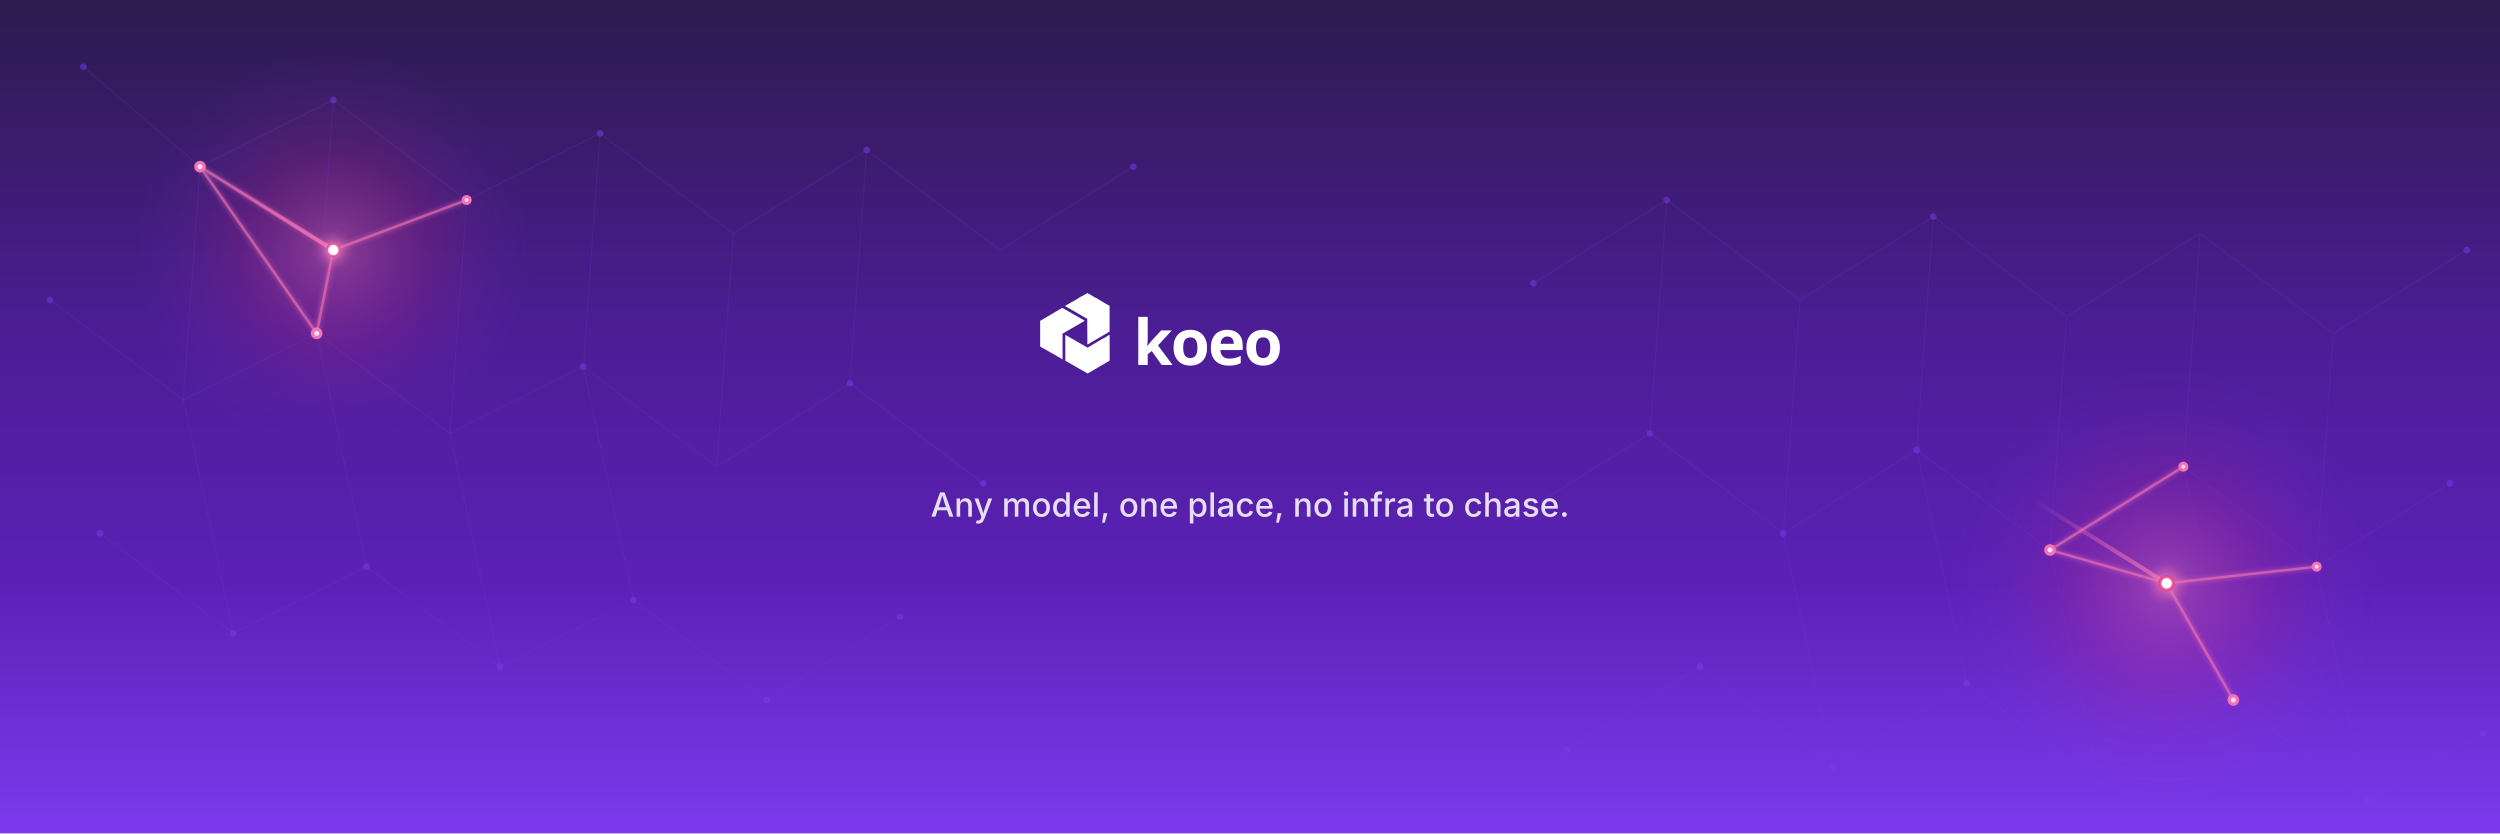
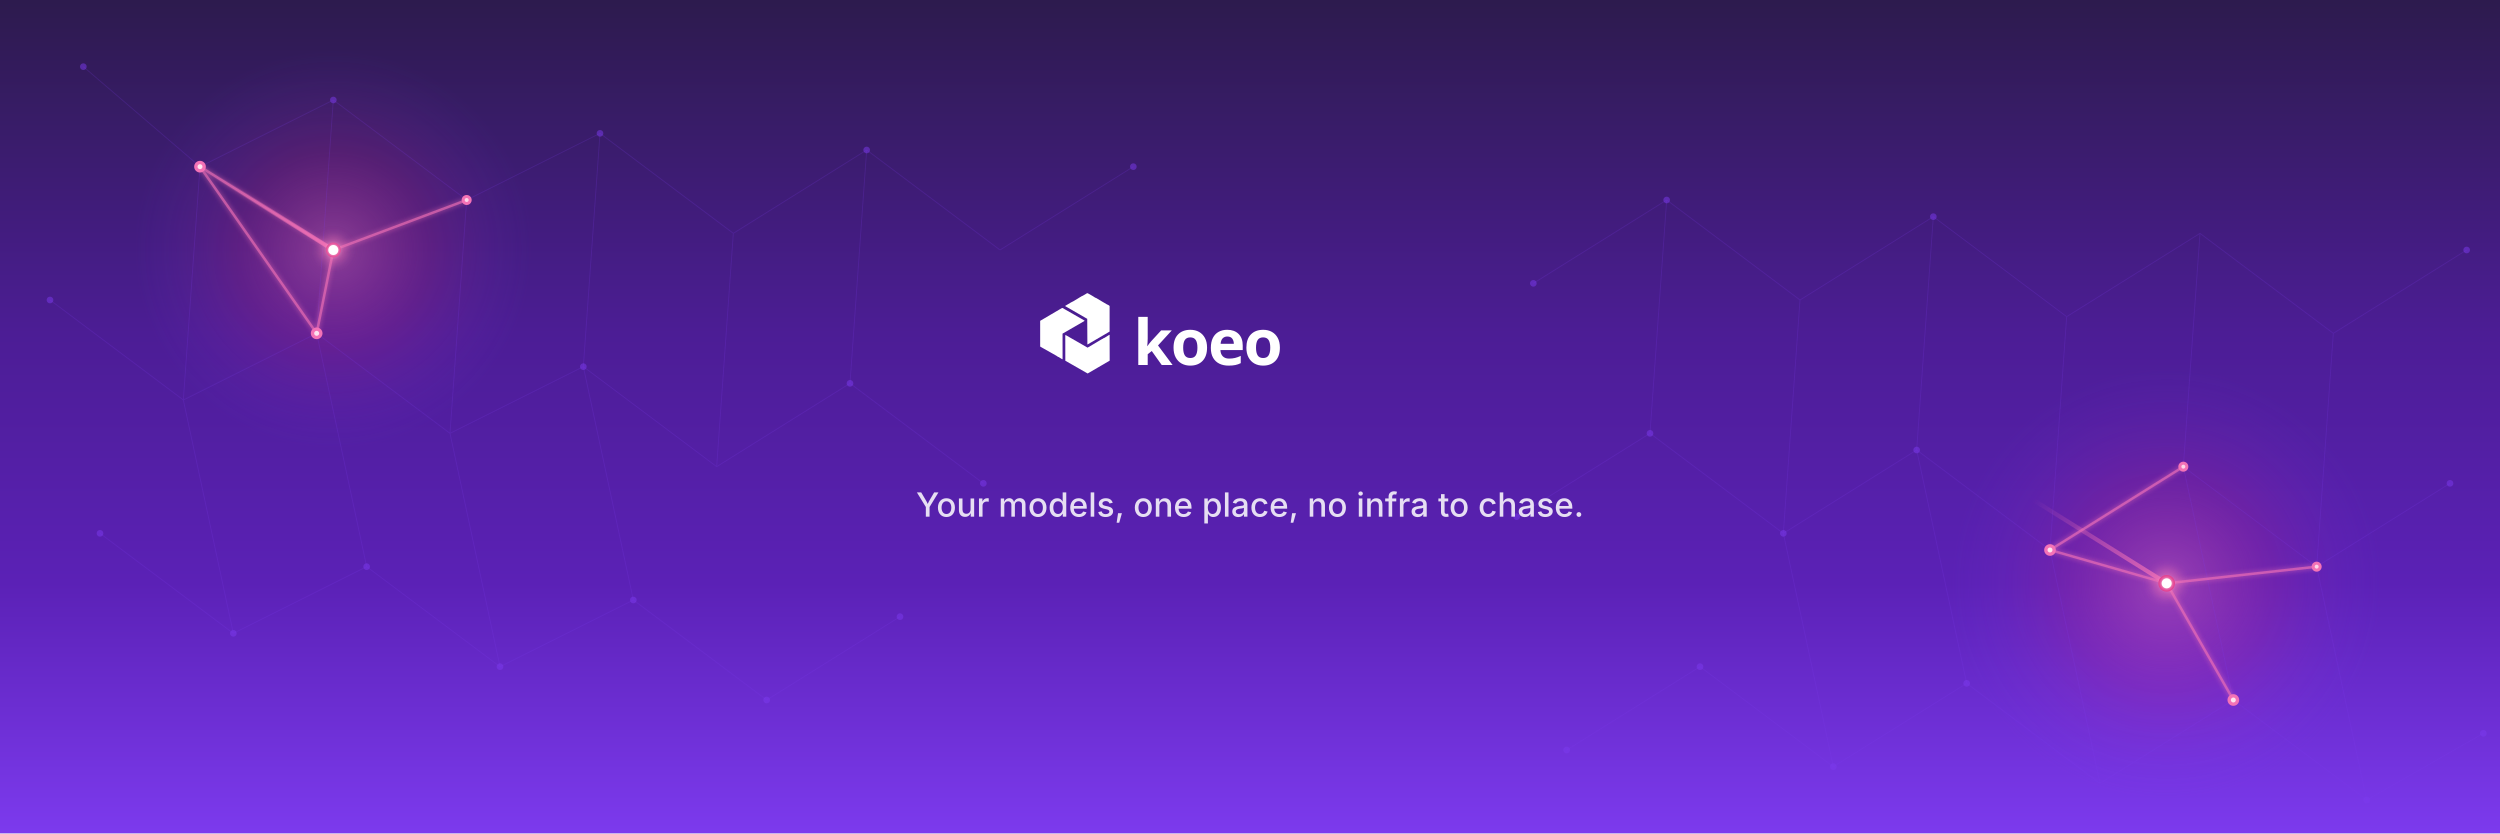
<svg xmlns="http://www.w3.org/2000/svg" width="1500" height="500" viewBox="0 0 1500 500" fill="none">
  <defs>
    <linearGradient id="bg" x1="0%" y1="0%" x2="0%" y2="100%">
      <stop offset="0%" stop-color="#2D1B4E" />
      <stop offset="40%" stop-color="#4C1D95" />
      <stop offset="70%" stop-color="#5B21B6" />
      <stop offset="100%" stop-color="#7C3AED" />
    </linearGradient>
    <filter id="glow" x="-50%" y="-50%" width="200%" height="200%">
      <feGaussianBlur stdDeviation="1.5" result="blur" />
      <feMerge>
        <feMergeNode in="blur" />
        <feMergeNode in="SourceGraphic" />
      </feMerge>
    </filter>
    <filter id="nodeGlow" x="-100%" y="-100%" width="300%" height="300%">
      <feGaussianBlur stdDeviation="3" />
    </filter>
    <radialGradient id="hs1" cx="200" cy="150" r="120" gradientUnits="userSpaceOnUse">
      <stop offset="0%" stop-color="#F472B6" stop-opacity="0.4" />
      <stop offset="50%" stop-color="#E02F87" stop-opacity="0.15" />
      <stop offset="100%" stop-color="#7C3AED" stop-opacity="0" />
    </radialGradient>
    <radialGradient id="hs2" cx="1300" cy="350" r="130" gradientUnits="userSpaceOnUse">
      <stop offset="0%" stop-color="#F472B6" stop-opacity="0.4" />
      <stop offset="50%" stop-color="#E02F87" stop-opacity="0.15" />
      <stop offset="100%" stop-color="#7C3AED" stop-opacity="0" />
    </radialGradient>
    <linearGradient id="t1" x1="120" y1="100" x2="200" y2="150" gradientUnits="userSpaceOnUse">
      <stop offset="0%" stop-color="#F472B6" stop-opacity="0" />
      <stop offset="100%" stop-color="#F472B6" stop-opacity="0.8" />
    </linearGradient>
    <linearGradient id="t2" x1="1220" y1="300" x2="1300" y2="350" gradientUnits="userSpaceOnUse">
      <stop offset="0%" stop-color="#F472B6" stop-opacity="0" />
      <stop offset="100%" stop-color="#F472B6" stop-opacity="0.8" />
    </linearGradient>
  </defs>
  <rect width="1500" height="500" fill="url(#bg)" />
  <circle cx="200" cy="150" r="120" fill="url(#hs1)" />
  <circle cx="1300" cy="350" r="130" fill="url(#hs2)" />
  <g stroke="#7C3AED" stroke-width="0.5" opacity="0.2">
    <line x1="50" y1="40" x2="120" y2="100" />
    <line x1="120" y1="100" x2="200" y2="60" />
    <line x1="200" y1="60" x2="280" y2="120" />
    <line x1="280" y1="120" x2="360" y2="80" />
    <line x1="360" y1="80" x2="440" y2="140" />
    <line x1="440" y1="140" x2="520" y2="90" />
    <line x1="520" y1="90" x2="600" y2="150" />
    <line x1="600" y1="150" x2="680" y2="100" />
    <line x1="920" y1="170" x2="1000" y2="120" />
    <line x1="1000" y1="120" x2="1080" y2="180" />
    <line x1="1080" y1="180" x2="1160" y2="130" />
    <line x1="1160" y1="130" x2="1240" y2="190" />
    <line x1="1240" y1="190" x2="1320" y2="140" />
    <line x1="1320" y1="140" x2="1400" y2="200" />
    <line x1="1400" y1="200" x2="1480" y2="150" />
    <line x1="30" y1="180" x2="110" y2="240" />
    <line x1="110" y1="240" x2="190" y2="200" />
    <line x1="190" y1="200" x2="270" y2="260" />
    <line x1="270" y1="260" x2="350" y2="220" />
    <line x1="350" y1="220" x2="430" y2="280" />
    <line x1="430" y1="280" x2="510" y2="230" />
    <line x1="510" y1="230" x2="590" y2="290" />
    <line x1="910" y1="310" x2="990" y2="260" />
    <line x1="990" y1="260" x2="1070" y2="320" />
    <line x1="1070" y1="320" x2="1150" y2="270" />
    <line x1="1150" y1="270" x2="1230" y2="330" />
    <line x1="1230" y1="330" x2="1310" y2="280" />
    <line x1="1310" y1="280" x2="1390" y2="340" />
    <line x1="1390" y1="340" x2="1470" y2="290" />
    <line x1="60" y1="320" x2="140" y2="380" />
    <line x1="140" y1="380" x2="220" y2="340" />
    <line x1="220" y1="340" x2="300" y2="400" />
    <line x1="300" y1="400" x2="380" y2="360" />
    <line x1="380" y1="360" x2="460" y2="420" />
    <line x1="460" y1="420" x2="540" y2="370" />
    <line x1="940" y1="450" x2="1020" y2="400" />
    <line x1="1020" y1="400" x2="1100" y2="460" />
    <line x1="1100" y1="460" x2="1180" y2="410" />
    <line x1="1180" y1="410" x2="1260" y2="470" />
    <line x1="1260" y1="470" x2="1340" y2="420" />
    <line x1="1340" y1="420" x2="1420" y2="480" />
    <line x1="1420" y1="480" x2="1490" y2="440" />
    <line x1="120" y1="100" x2="110" y2="240" />
    <line x1="200" y1="60" x2="190" y2="200" />
    <line x1="280" y1="120" x2="270" y2="260" />
    <line x1="360" y1="80" x2="350" y2="220" />
    <line x1="440" y1="140" x2="430" y2="280" />
    <line x1="520" y1="90" x2="510" y2="230" />
    <line x1="1000" y1="120" x2="990" y2="260" />
    <line x1="1080" y1="180" x2="1070" y2="320" />
    <line x1="1160" y1="130" x2="1150" y2="270" />
    <line x1="1240" y1="190" x2="1230" y2="330" />
    <line x1="1320" y1="140" x2="1310" y2="280" />
    <line x1="1400" y1="200" x2="1390" y2="340" />
    <line x1="110" y1="240" x2="140" y2="380" />
    <line x1="190" y1="200" x2="220" y2="340" />
    <line x1="270" y1="260" x2="300" y2="400" />
    <line x1="350" y1="220" x2="380" y2="360" />
    <line x1="1070" y1="320" x2="1100" y2="460" />
    <line x1="1150" y1="270" x2="1180" y2="410" />
    <line x1="1230" y1="330" x2="1260" y2="470" />
    <line x1="1310" y1="280" x2="1340" y2="420" />
    <line x1="1390" y1="340" x2="1420" y2="480" />
  </g>
  <g stroke="#F472B6" stroke-width="1.5" opacity="0.7" filter="url(#glow)">
    <line x1="120" y1="100" x2="200" y2="150" />
    <line x1="200" y1="150" x2="280" y2="120" />
    <line x1="120" y1="100" x2="190" y2="200" />
    <line x1="200" y1="150" x2="190" y2="200" />
    <line x1="1230" y1="330" x2="1300" y2="350" />
    <line x1="1300" y1="350" x2="1340" y2="420" />
    <line x1="1230" y1="330" x2="1310" y2="280" />
    <line x1="1300" y1="350" x2="1390" y2="340" />
  </g>
  <line x1="120" y1="100" x2="200" y2="150" stroke="url(#t1)" stroke-width="2.5" stroke-linecap="round" />
  <line x1="1220" y1="300" x2="1300" y2="350" stroke="url(#t2)" stroke-width="2.5" stroke-linecap="round" />
  <g fill="#7C3AED" opacity="0.5">
    <circle cx="50" cy="40" r="2" />
    <circle cx="200" cy="60" r="2" />
    <circle cx="360" cy="80" r="2" />
    <circle cx="520" cy="90" r="2" />
    <circle cx="680" cy="100" r="2" />
    <circle cx="920" cy="170" r="2" />
    <circle cx="1000" cy="120" r="2" />
    <circle cx="1160" cy="130" r="2" />
    <circle cx="1480" cy="150" r="2" />
    <circle cx="30" cy="180" r="2" />
    <circle cx="350" cy="220" r="2" />
    <circle cx="510" cy="230" r="2" />
    <circle cx="590" cy="290" r="2" />
    <circle cx="910" cy="310" r="2" />
    <circle cx="990" cy="260" r="2" />
    <circle cx="1070" cy="320" r="2" />
    <circle cx="1150" cy="270" r="2" />
    <circle cx="1470" cy="290" r="2" />
    <circle cx="60" cy="320" r="2" />
    <circle cx="140" cy="380" r="2" />
    <circle cx="220" cy="340" r="2" />
    <circle cx="300" cy="400" r="2" />
    <circle cx="380" cy="360" r="2" />
    <circle cx="460" cy="420" r="2" />
    <circle cx="540" cy="370" r="2" />
    <circle cx="940" cy="450" r="2" />
    <circle cx="1020" cy="400" r="2" />
    <circle cx="1100" cy="460" r="2" />
    <circle cx="1180" cy="410" r="2" />
    <circle cx="1420" cy="480" r="2" />
    <circle cx="1490" cy="440" r="2" />
  </g>
  <g filter="url(#nodeGlow)">
    <circle cx="200" cy="150" r="8" fill="#F472B6" opacity="0.5" />
    <circle cx="1300" cy="350" r="9" fill="#F472B6" opacity="0.5" />
  </g>
  <g>
    <circle cx="120" cy="100" r="3.5" fill="#F472B6" />
    <circle cx="120" cy="100" r="1.5" fill="white" opacity="0.8" />
    <circle cx="200" cy="150" r="4.5" fill="#E02F87" />
    <circle cx="200" cy="150" r="2" fill="white" opacity="0.9" />
    <circle cx="280" cy="120" r="3" fill="#F472B6" />
    <circle cx="280" cy="120" r="1.2" fill="white" opacity="0.7" />
    <circle cx="190" cy="200" r="3.5" fill="#F472B6" />
    <circle cx="190" cy="200" r="1.5" fill="white" opacity="0.8" />
    <circle cx="1230" cy="330" r="3.5" fill="#F472B6" />
    <circle cx="1230" cy="330" r="1.5" fill="white" opacity="0.8" />
    <circle cx="1300" cy="350" r="5" fill="#E02F87" />
    <circle cx="1300" cy="350" r="2.2" fill="white" opacity="0.9" />
    <circle cx="1340" cy="420" r="3.5" fill="#F472B6" />
    <circle cx="1340" cy="420" r="1.5" fill="white" opacity="0.8" />
    <circle cx="1310" cy="280" r="3" fill="#F472B6" />
    <circle cx="1310" cy="280" r="1.2" fill="white" opacity="0.7" />
    <circle cx="1390" cy="340" r="3" fill="#F472B6" />
    <circle cx="1390" cy="340" r="1.2" fill="white" opacity="0.7" />
  </g>
  <g filter="url(#glow)">
    <circle cx="200" cy="150" r="3" fill="white" />
    <circle cx="1300" cy="350" r="3" fill="white" />
  </g>
  <g transform="translate(620, 175)">
    <g transform="scale(0.5)">
      <path d="M35.093 81.065 L34.259 80.880 L30.463 78.472 L29.722 78.287 L27.685 76.898 L8.611 66.157 L8.287 65.926 L8.194 64.815 L8.194 35.000 L34.444 19.583 L35.000 19.583 L37.315 20.880 L61.435 34.722 L61.435 35.093 L60.926 35.417 L35.046 50.370 L35.093 81.065 Z" fill="white" />
      <path d="M65.185 63.287 L64.861 63.241 L64.676 32.593 L38.194 17.315 L38.333 16.991 L45.185 12.917 L48.148 11.435 L58.333 5.231 L59.074 5.046 L64.537 1.806 L65.463 1.991 L70.556 4.861 L74.352 7.269 L75.093 7.454 L87.778 14.954 L90.741 16.435 L91.528 17.222 L91.528 47.870 L65.185 63.287 Z" fill="white" />
      <path d="M65.185 98.194 L38.380 82.870 L38.333 52.083 L39.167 52.269 L65.093 67.176 L82.685 56.713 L83.426 56.528 L84.259 55.787 L85.000 55.602 L91.019 51.898 L91.528 51.852 L91.620 82.778 L65.185 98.194 Z" fill="white" />
    </g>
    <text x="60" y="44" font-family="Outfit, system-ui, sans-serif" font-size="38" font-weight="900" letter-spacing="-0.03em" fill="white">koeo</text>
  </g>
-   <text x="750" y="310" font-family="Inter, system-ui, sans-serif" font-size="20" font-weight="500" fill="white" opacity="0.85" text-anchor="middle">Any model, one place, no infra to chase.</text>
+   <text x="750" y="310" font-family="Inter, system-ui, sans-serif" font-size="20" font-weight="500" fill="white" opacity="0.85" text-anchor="middle">Your models, one place, no infra to chase.</text>
</svg>
